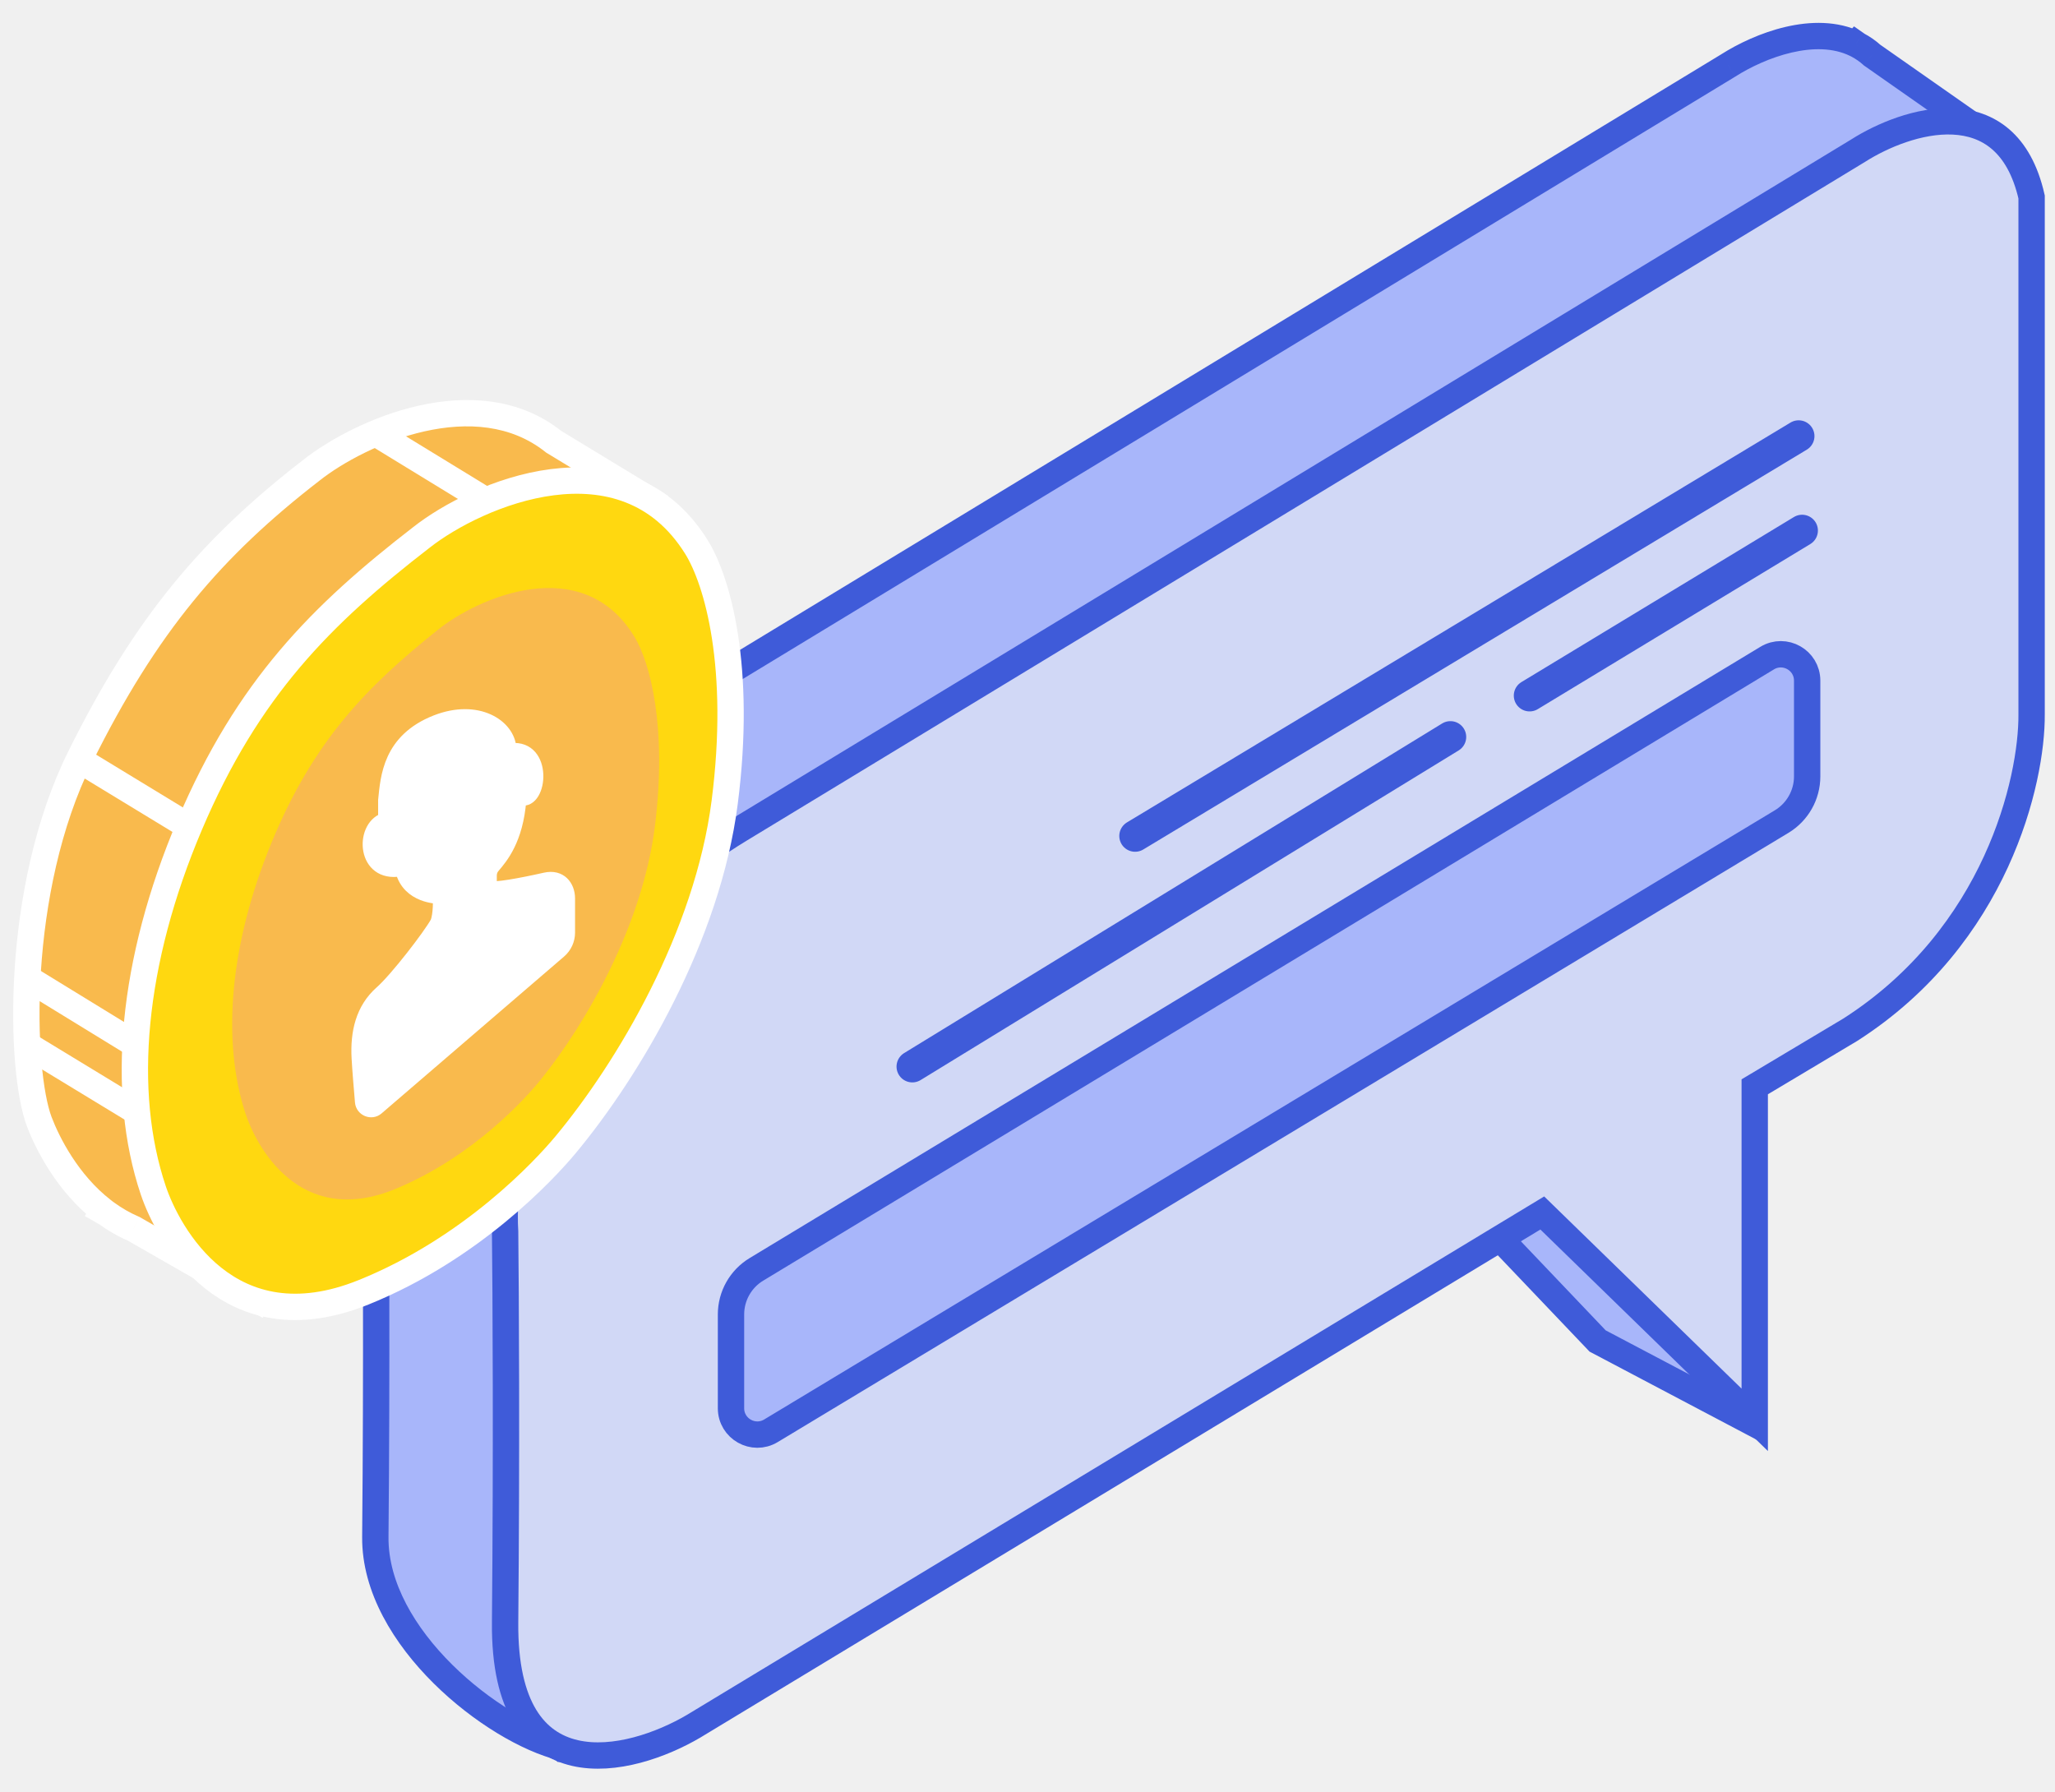
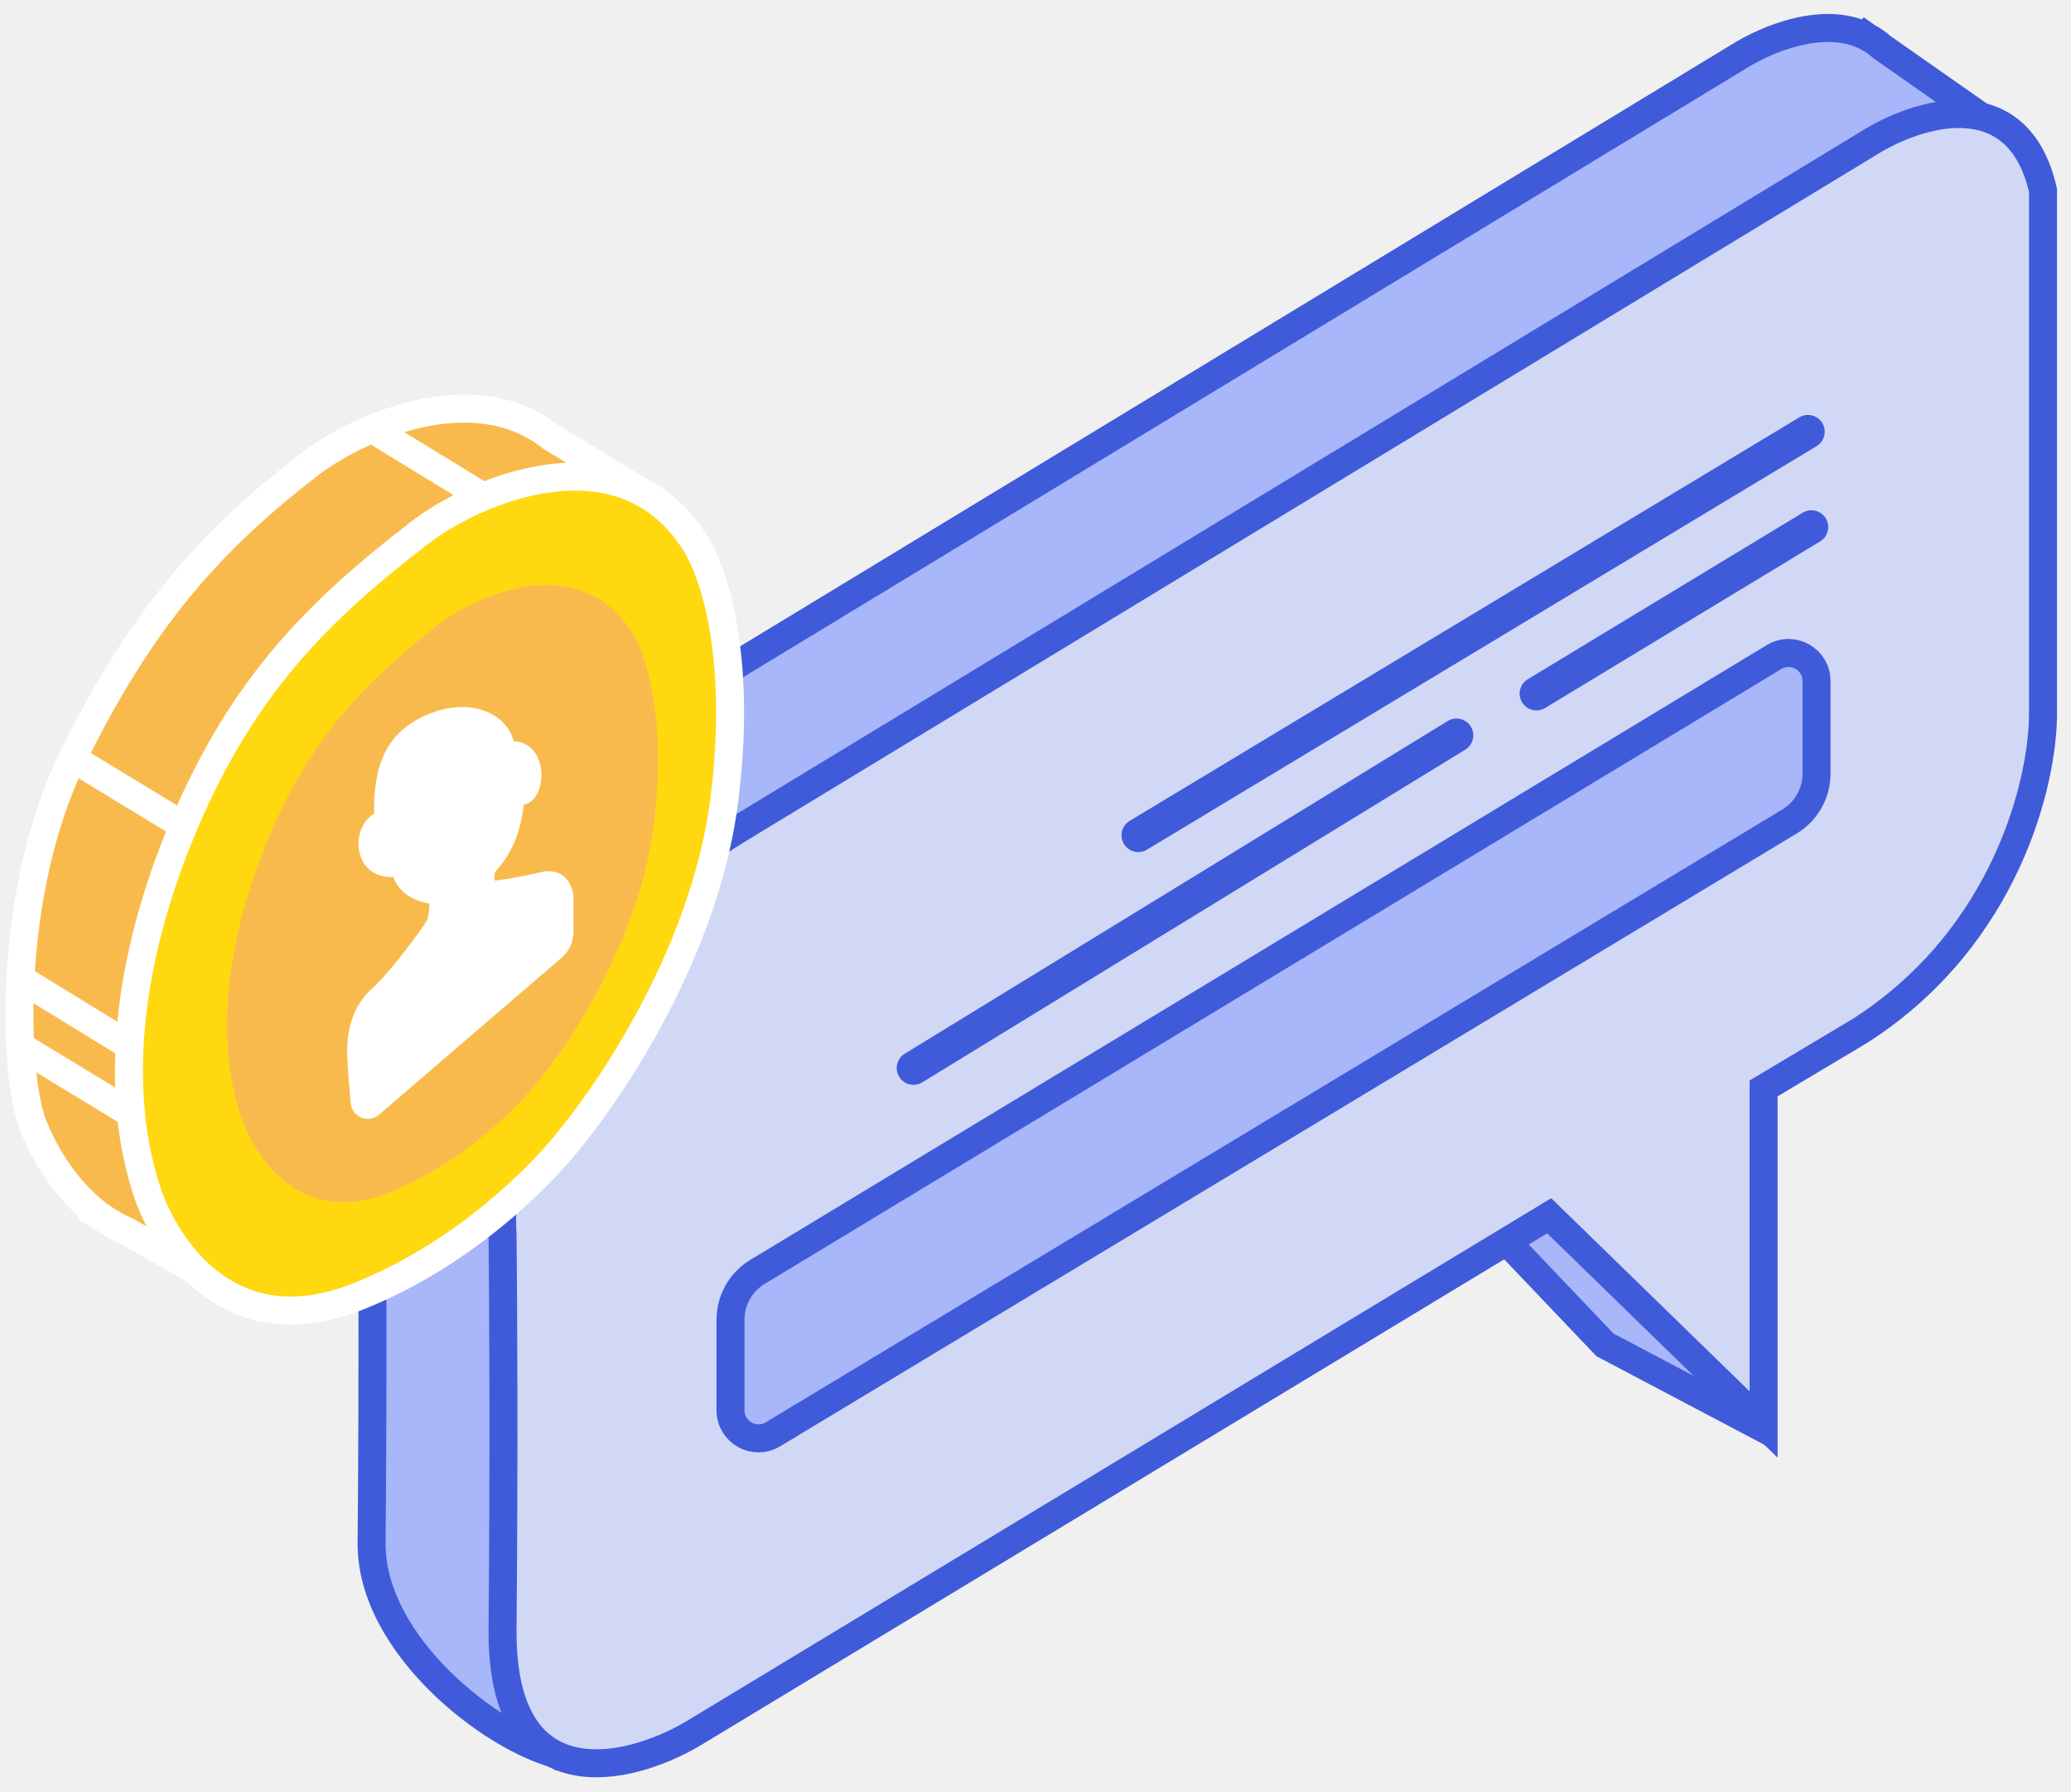
- <svg xmlns="http://www.w3.org/2000/svg" width="78" height="68" viewBox="0 0 78 68" fill="none">
-   <path fill-rule="evenodd" clip-rule="evenodd" d="M23.168 28.236L65.604 2.481C66.798 1.722 68.887 0.916 70.435 1.67L70.443 1.661L70.511 1.709C70.704 1.811 70.888 1.938 71.06 2.093L75.451 5.167L72.186 18.107V23.872C72.201 25.835 71.379 29.877 68.367 33.246L66.477 40.735V53.977L60.639 50.897L56.439 46.487L25.065 65.35C24.331 65.791 23.527 66.096 22.692 66.252C22.435 66.427 22.037 66.46 21.55 66.373C21.491 66.374 21.431 66.375 21.372 66.375L21.322 66.325C18.764 65.709 14.211 62.172 14.246 58.338C14.306 51.782 14.271 45.723 14.246 43.513C14.05 40.345 15.559 32.855 23.168 28.236Z" fill="#A8B6FA" />
-   <path d="M65.604 2.481L65.863 2.909L65.872 2.903L65.604 2.481ZM23.168 28.236L22.909 27.809L23.168 28.236ZM70.435 1.67L70.216 2.12L70.55 2.283L70.803 2.009L70.435 1.67ZM70.443 1.661L70.73 1.252L70.371 1.001L70.075 1.323L70.443 1.661ZM70.511 1.709L70.225 2.119L70.25 2.137L70.278 2.151L70.511 1.709ZM71.06 2.093L70.724 2.464L70.747 2.485L70.773 2.503L71.06 2.093ZM75.451 5.167L75.935 5.289L76.02 4.955L75.737 4.757L75.451 5.167ZM72.186 18.107L71.701 17.985L71.686 18.045V18.107H72.186ZM72.186 23.872H71.686L71.686 23.876L72.186 23.872ZM68.367 33.246L67.994 32.912L67.912 33.004L67.882 33.123L68.367 33.246ZM66.477 40.735L65.993 40.613L65.977 40.673V40.735H66.477ZM66.477 53.977L66.244 54.419L66.977 54.806V53.977H66.477ZM60.639 50.897L60.277 51.242L60.333 51.301L60.406 51.339L60.639 50.897ZM56.439 46.487L56.801 46.142L56.525 45.852L56.181 46.058L56.439 46.487ZM25.065 65.35L24.807 64.922L25.065 65.35ZM22.692 66.252L22.6 65.761L22.498 65.78L22.412 65.838L22.692 66.252ZM21.55 66.373L21.638 65.881L21.588 65.872L21.538 65.873L21.55 66.373ZM21.372 66.375L21.017 66.728L21.164 66.875H21.372V66.375ZM21.322 66.325L21.676 65.972L21.576 65.872L21.439 65.838L21.322 66.325ZM14.246 58.338L14.746 58.343L14.246 58.338ZM14.246 43.513L14.746 43.508L14.746 43.495L14.745 43.482L14.246 43.513ZM65.344 2.054L22.909 27.809L23.427 28.664L65.863 2.909L65.344 2.054ZM70.654 1.221C69.737 0.774 68.698 0.805 67.773 1.021C66.843 1.238 65.97 1.656 65.335 2.059L65.872 2.903C66.431 2.547 67.2 2.182 68 1.995C68.805 1.807 69.585 1.812 70.216 2.12L70.654 1.221ZM70.075 1.323L70.067 1.332L70.803 2.009L70.811 2L70.075 1.323ZM70.798 1.3L70.73 1.252L70.156 2.071L70.225 2.119L70.798 1.3ZM71.395 1.722C71.192 1.538 70.974 1.388 70.745 1.267L70.278 2.151C70.434 2.234 70.584 2.337 70.724 2.464L71.395 1.722ZM75.737 4.757L71.346 1.683L70.773 2.503L75.164 5.577L75.737 4.757ZM72.671 18.23L75.935 5.289L74.966 5.045L71.701 17.985L72.671 18.23ZM72.686 23.872V18.107H71.686V23.872H72.686ZM68.74 33.579C71.847 30.103 72.702 25.935 72.686 23.868L71.686 23.876C71.7 25.735 70.911 29.651 67.994 32.912L68.74 33.579ZM66.962 40.858L68.852 33.368L67.882 33.123L65.993 40.613L66.962 40.858ZM66.977 53.977V40.735H65.977V53.977H66.977ZM60.406 51.339L66.244 54.419L66.711 53.534L60.872 50.455L60.406 51.339ZM56.077 46.832L60.277 51.242L61.001 50.552L56.801 46.142L56.077 46.832ZM25.322 65.779L56.697 46.916L56.181 46.058L24.807 64.922L25.322 65.779ZM22.784 66.744C23.677 66.576 24.537 66.251 25.322 65.779L24.807 64.922C24.124 65.332 23.377 65.615 22.6 65.761L22.784 66.744ZM21.462 66.865C21.989 66.959 22.551 66.952 22.973 66.666L22.412 65.838C22.319 65.901 22.084 65.96 21.638 65.881L21.462 66.865ZM21.372 66.875C21.436 66.875 21.499 66.874 21.563 66.873L21.538 65.873C21.482 65.874 21.427 65.875 21.372 65.875V66.875ZM20.967 66.677L21.017 66.728L21.726 66.022L21.676 65.972L20.967 66.677ZM13.746 58.333C13.727 60.445 14.963 62.41 16.46 63.893C17.958 65.378 19.813 66.475 21.204 66.811L21.439 65.838C20.273 65.558 18.572 64.579 17.164 63.183C15.753 61.785 14.731 60.065 14.746 58.343L13.746 58.333ZM13.746 43.519C13.771 45.726 13.806 51.782 13.746 58.333L14.746 58.343C14.806 51.783 14.771 45.721 14.746 43.508L13.746 43.519ZM22.909 27.809C15.107 32.544 13.542 40.233 13.747 43.544L14.745 43.482C14.557 40.458 16.01 33.166 23.427 28.664L22.909 27.809Z" fill="#3F5BD9" />
-   <path d="M70.53 5.717L28.094 31.472C20.485 36.09 18.976 43.581 19.172 46.749C19.197 48.959 19.232 55.018 19.172 61.574C19.113 68.129 23.915 66.937 26.324 65.522L58.539 46.039L66.603 53.89V41.25L70.233 39.082C75.782 35.528 77.131 29.618 77.112 27.108V7.476C76.167 3.32 72.33 4.572 70.53 5.717Z" fill="#D1D8F6" stroke="#3F5BD9" />
-   <path d="M27.746 53.45V49.89C27.746 49.19 28.112 48.541 28.711 48.179L67.075 24.978C67.742 24.575 68.593 25.055 68.593 25.834V29.47C68.593 30.171 68.226 30.82 67.625 31.183L29.262 54.306C28.596 54.708 27.746 54.228 27.746 53.45Z" fill="#A8B6FA" stroke="#3F5BD9" />
-   <path d="M43.084 31.729L68.27 16.553" stroke="#3F5BD9" stroke-width="1.2" stroke-linecap="round" />
-   <path d="M34.629 40.483L55.052 27.971" stroke="#3F5BD9" stroke-width="1.2" stroke-linecap="round" />
-   <path d="M58.058 26.402L68.401 20.137" stroke="#3F5BD9" stroke-width="1.2" stroke-linecap="round" />
-   <path fill-rule="evenodd" clip-rule="evenodd" d="M11.612 45.561C14.61 43.939 16.601 41.868 17.303 40.892C19.156 38.665 23.025 32.937 23.68 27.836C24.016 25.221 23.85 23.095 23.498 21.467L24.71 19.01L21.013 16.764C18.069 14.419 13.647 16.409 11.831 17.839C8.039 20.769 5.54 23.699 3.041 28.741C0.542 33.782 0.76 40.643 1.49 42.572C1.801 43.395 2.565 44.909 3.902 45.945L3.892 45.963L4.037 46.046C4.351 46.275 4.695 46.477 5.07 46.638L9.758 49.321L11.612 45.561Z" fill="#F9BA4D" />
-   <path d="M11.612 45.561L11.374 45.121L11.234 45.197L11.164 45.34L11.612 45.561ZM17.303 40.892L16.919 40.572L16.908 40.585L16.897 40.599L17.303 40.892ZM23.68 27.836L24.176 27.899L23.68 27.836ZM23.498 21.467L23.049 21.246L22.972 21.402L23.009 21.573L23.498 21.467ZM24.71 19.01L25.158 19.231L25.361 18.82L24.97 18.583L24.71 19.01ZM21.013 16.764L20.701 17.155L20.726 17.175L20.753 17.192L21.013 16.764ZM11.831 17.839L12.137 18.235L12.14 18.232L11.831 17.839ZM3.041 28.741L3.489 28.963L3.041 28.741ZM1.49 42.572L1.957 42.395L1.49 42.572ZM3.902 45.945L4.342 46.182L4.543 45.809L4.208 45.549L3.902 45.945ZM3.892 45.963L3.452 45.726L3.22 46.155L3.643 46.397L3.892 45.963ZM4.037 46.046L4.331 45.642L4.309 45.626L4.285 45.612L4.037 46.046ZM5.07 46.638L5.319 46.204L5.294 46.189L5.267 46.178L5.07 46.638ZM9.758 49.321L9.509 49.755L9.971 50.019L10.206 49.542L9.758 49.321ZM11.85 46.001C14.914 44.343 16.962 42.222 17.709 41.184L16.897 40.599C16.239 41.514 14.307 43.534 11.374 45.121L11.85 46.001ZM17.688 41.211C18.634 40.074 20.083 38.059 21.38 35.681C22.674 33.309 23.837 30.539 24.176 27.899L23.184 27.772C22.868 30.234 21.77 32.879 20.502 35.202C19.237 37.521 17.825 39.483 16.919 40.572L17.688 41.211ZM24.176 27.899C24.519 25.229 24.351 23.046 23.986 21.361L23.009 21.573C23.349 23.144 23.513 25.212 23.184 27.772L24.176 27.899ZM23.946 21.688L25.158 19.231L24.262 18.789L23.049 21.246L23.946 21.688ZM24.97 18.583L21.272 16.337L20.753 17.192L24.45 19.437L24.97 18.583ZM21.324 16.373C19.689 15.07 17.67 14.997 15.889 15.398C14.108 15.799 12.482 16.69 11.522 17.446L12.14 18.232C12.996 17.558 14.489 16.738 16.109 16.373C17.728 16.009 19.393 16.113 20.701 17.155L21.324 16.373ZM11.525 17.444C7.672 20.421 5.125 23.41 2.593 28.518L3.489 28.963C5.955 23.988 8.406 21.118 12.137 18.235L11.525 17.444ZM2.593 28.518C1.304 31.118 0.725 34.165 0.555 36.791C0.471 38.108 0.488 39.329 0.574 40.348C0.66 41.357 0.815 42.202 1.022 42.749L1.957 42.395C1.799 41.977 1.654 41.241 1.571 40.264C1.489 39.297 1.471 38.126 1.553 36.856C1.717 34.309 2.278 31.404 3.489 28.963L2.593 28.518ZM1.022 42.749C1.35 43.614 2.156 45.225 3.595 46.34L4.208 45.549C2.973 44.593 2.253 43.175 1.957 42.395L1.022 42.749ZM3.462 45.707L3.452 45.726L4.332 46.2L4.342 46.182L3.462 45.707ZM3.643 46.397L3.788 46.48L4.285 45.612L4.14 45.529L3.643 46.397ZM3.742 46.45C4.083 46.699 4.46 46.92 4.873 47.097L5.267 46.178C4.929 46.033 4.618 45.851 4.331 45.642L3.742 46.45ZM4.822 47.072L9.509 49.755L10.006 48.887L5.319 46.204L4.822 47.072ZM10.206 49.542L12.061 45.782L11.164 45.34L9.309 49.1L10.206 49.542Z" fill="white" />
-   <path d="M26.422 20.742C23.664 16.347 18.091 18.746 15.995 20.398C12.203 23.328 9.405 26.12 7.204 31.299C4.987 36.517 4.562 41.436 5.816 45.175C6.371 46.831 8.669 51.12 13.797 49.051C17.899 47.397 20.67 44.408 21.467 43.45C23.848 40.588 26.852 35.547 27.507 30.445C28.162 25.343 27.245 22.053 26.422 20.742Z" fill="#FFD810" stroke="white" />
-   <path d="M24.081 24.169C22.105 20.917 18.11 22.692 16.608 23.914C13.89 26.082 11.885 28.149 10.307 31.981C8.718 35.842 8.413 39.482 9.312 42.249C9.71 43.474 11.357 46.648 15.032 45.117C17.973 43.893 19.958 41.681 20.53 40.972C22.236 38.855 24.389 35.124 24.859 31.349C25.328 27.574 24.671 25.14 24.081 24.169Z" fill="#F9BA4D" />
-   <path d="M21.279 36.155L14.351 42.11C14.099 42.327 13.701 42.161 13.673 41.83C13.628 41.29 13.572 40.651 13.545 40.162C13.492 39.184 13.696 38.275 14.43 37.625C15.017 37.106 16.268 35.473 16.534 34.99C16.651 34.701 16.632 34.102 16.632 34.102C16.632 34.102 15.473 34.102 15.208 33.063C13.735 33.319 13.645 31.391 14.552 31.061L14.552 30.373C14.642 29.487 14.729 28.05 16.534 27.341C18.13 26.715 19.351 27.503 19.4 28.405C20.799 28.265 20.602 30.534 19.776 30.373C19.657 31.887 19.073 32.572 18.771 32.925L18.764 32.934C18.693 33.017 18.657 33.122 18.657 33.231L18.657 33.614C18.664 33.729 19.794 33.521 20.683 33.319C21.293 33.18 21.627 33.614 21.627 34.102L21.627 35.396C21.627 35.688 21.5 35.965 21.279 36.155Z" fill="white" stroke="white" stroke-width="0.4" />
-   <path d="M14.261 16.444L18.389 18.968" stroke="white" />
-   <path d="M3.128 28.912L7.113 31.336M1.107 37.168L5.187 39.67M1.044 39.67L5.187 42.189" stroke="white" />
+ <svg xmlns="http://www.w3.org/2000/svg" width="74" height="64" viewBox="0 0 74 64" fill="none">
+   <path fill-rule="evenodd" clip-rule="evenodd" d="M21.753 26.525L62.067 2.058C63.201 1.336 65.186 0.57 66.656 1.287L66.664 1.279L66.729 1.324C66.912 1.42 67.087 1.541 67.25 1.689L71.421 4.609L68.32 16.902V22.378C68.334 24.244 67.553 28.083 64.692 31.284L62.897 38.398V50.978L57.35 48.052L53.361 43.862L23.555 61.782C22.858 62.202 22.094 62.491 21.301 62.639C21.057 62.805 20.678 62.837 20.216 62.754C20.16 62.755 20.103 62.756 20.047 62.756L19.999 62.708C17.57 62.123 13.245 58.763 13.278 55.121C13.334 48.893 13.301 43.137 13.278 41.038C13.091 38.028 14.524 30.912 21.753 26.525Z" fill="#A8B6FA" />
+   <path d="M62.067 2.058L62.327 2.485L62.335 2.479L62.067 2.058ZM21.753 26.525L21.494 26.097L21.753 26.525ZM66.656 1.287L66.437 1.736L66.772 1.9L67.024 1.626L66.656 1.287ZM66.664 1.279L66.951 0.869L66.593 0.618L66.296 0.94L66.664 1.279ZM66.729 1.324L66.442 1.733L66.468 1.751L66.496 1.766L66.729 1.324ZM67.25 1.689L66.915 2.06L66.938 2.08L66.963 2.098L67.25 1.689ZM71.421 4.609L71.906 4.731L71.99 4.397L71.708 4.199L71.421 4.609ZM68.32 16.902L67.835 16.779L67.82 16.84V16.902H68.32ZM68.32 22.378H67.82L67.82 22.382L68.32 22.378ZM64.692 31.284L64.319 30.95L64.237 31.042L64.207 31.161L64.692 31.284ZM62.897 38.398L62.412 38.276L62.397 38.336V38.398H62.897ZM62.897 50.978L62.664 51.42L63.397 51.807V50.978H62.897ZM57.35 48.052L56.988 48.397L57.045 48.456L57.117 48.494L57.35 48.052ZM53.361 43.862L53.723 43.518L53.446 43.227L53.103 43.434L53.361 43.862ZM23.555 61.782L23.813 62.211H23.813L23.555 61.782ZM21.301 62.639L21.209 62.148L21.107 62.167L21.021 62.225L21.301 62.639ZM20.216 62.754L20.305 62.262L20.255 62.253L20.204 62.254L20.216 62.754ZM20.047 62.756L19.692 63.109L19.839 63.256H20.047V62.756ZM19.999 62.708L20.354 62.355L20.254 62.255L20.116 62.222L19.999 62.708ZM13.278 55.121L12.778 55.116L13.278 55.121ZM13.278 41.038L13.778 41.032L13.777 41.019L13.777 41.007L13.278 41.038ZM61.808 1.63L21.494 26.097L22.013 26.952L62.326 2.485L61.808 1.63ZM66.876 0.838C65.997 0.409 65.004 0.44 64.122 0.646C63.235 0.853 62.404 1.251 61.799 1.636L62.335 2.479C62.865 2.143 63.593 1.797 64.349 1.62C65.111 1.442 65.845 1.448 66.437 1.736L66.876 0.838ZM66.296 0.94L66.288 0.948L67.024 1.626L67.032 1.617L66.296 0.94ZM67.016 0.914L66.951 0.869L66.377 1.688L66.442 1.733L67.016 0.914ZM67.585 1.318C67.391 1.142 67.182 0.997 66.962 0.882L66.496 1.766C66.642 1.844 66.783 1.94 66.915 2.06L67.585 1.318ZM71.708 4.199L67.537 1.279L66.963 2.098L71.135 5.018L71.708 4.199ZM68.805 17.024L71.906 4.731L70.936 4.487L67.835 16.779L68.805 17.024ZM68.82 22.378V16.902H67.82V22.378H68.82ZM65.064 31.617C68.022 28.309 68.835 24.343 68.82 22.375L67.82 22.382C67.833 24.144 67.085 27.857 64.319 30.95L65.064 31.617ZM63.382 38.521L65.177 31.406L64.207 31.161L62.412 38.276L63.382 38.521ZM63.397 50.978V38.398H62.397V50.978H63.397ZM57.117 48.494L62.664 51.42L63.13 50.535L57.584 47.609L57.117 48.494ZM52.998 44.207L56.988 48.397L57.712 47.707L53.723 43.518L52.998 44.207ZM23.813 62.211L53.618 44.291L53.103 43.434L23.297 61.354L23.813 62.211ZM21.393 63.131C22.245 62.971 23.064 62.661 23.813 62.211L23.297 61.354C22.651 61.742 21.944 62.01 21.209 62.148L21.393 63.131ZM20.128 63.246C20.631 63.336 21.173 63.331 21.582 63.053L21.021 62.225C20.941 62.28 20.726 62.337 20.305 62.262L20.128 63.246ZM20.047 63.256C20.108 63.256 20.168 63.255 20.229 63.254L20.204 62.254C20.152 62.255 20.099 62.256 20.047 62.256V63.256ZM19.645 63.061L19.692 63.109L20.401 62.403L20.354 62.355L19.645 63.061ZM12.778 55.116C12.759 57.132 13.939 59.005 15.363 60.416C16.789 61.829 18.555 62.874 19.882 63.194L20.116 62.222C19.014 61.956 17.403 61.029 16.067 59.706C14.729 58.38 13.763 56.752 13.778 55.125L12.778 55.116ZM12.778 41.043C12.801 43.14 12.834 48.892 12.778 55.116L13.778 55.125C13.834 48.894 13.801 43.134 13.778 41.032L12.778 41.043ZM21.494 26.097C14.073 30.601 12.583 37.916 12.779 41.068L13.777 41.007C13.599 38.14 14.976 31.223 22.013 26.952L21.494 26.097Z" fill="#3F5BD9" />
+   <path d="M66.747 5.131L26.433 29.598C19.204 33.986 17.77 41.102 17.957 44.111C17.981 46.211 18.014 51.967 17.957 58.195C17.901 64.422 22.463 63.29 24.751 61.945L55.355 43.437L63.016 50.895V38.887L66.465 36.828C71.736 33.451 73.018 27.837 73 25.452V6.802C72.102 2.854 68.457 4.043 66.747 5.131Z" fill="#D1D8F6" stroke="#3F5BD9" />
+   <path d="M26.102 50.389V47.152C26.102 46.452 26.469 45.803 27.068 45.441L63.389 23.475C64.056 23.072 64.907 23.552 64.907 24.331V27.64C64.907 28.341 64.54 28.991 63.939 29.352L27.619 51.245C26.952 51.647 26.102 51.167 26.102 50.389Z" fill="#A8B6FA" stroke="#3F5BD9" />
+   <path d="M40.673 29.843L64.6 15.426" stroke="#3F5BD9" stroke-width="1.2" stroke-linecap="round" />
+   <path d="M32.641 38.159L52.043 26.272" stroke="#3F5BD9" stroke-width="1.2" stroke-linecap="round" />
+   <path d="M54.899 24.782L64.725 18.831" stroke="#3F5BD9" stroke-width="1.2" stroke-linecap="round" />
+   <path fill-rule="evenodd" clip-rule="evenodd" d="M10.775 42.983C13.623 41.442 15.514 39.475 16.182 38.547C17.942 36.432 21.618 30.991 22.24 26.144C22.559 23.66 22.401 21.64 22.067 20.094L23.218 17.76L19.706 15.626C16.909 13.398 12.708 15.289 10.983 16.647C7.381 19.431 5.007 22.214 2.633 27.004C0.259 31.793 0.465 38.311 1.159 40.143C1.455 40.925 2.18 42.364 3.45 43.347L3.441 43.365L3.579 43.444C3.877 43.661 4.204 43.853 4.56 44.006L9.013 46.555L10.775 42.983Z" fill="#F9BA4D" />
+   <path d="M10.775 42.983L10.537 42.543L10.398 42.619L10.327 42.762L10.775 42.983ZM16.182 38.547L15.797 38.227L15.786 38.241L15.776 38.255L16.182 38.547ZM22.24 26.144L21.744 26.08L22.24 26.144ZM22.067 20.094L21.618 19.873L21.541 20.029L21.578 20.2L22.067 20.094ZM23.218 17.76L23.666 17.981L23.869 17.57L23.478 17.332L23.218 17.76ZM19.706 15.626L19.394 16.017L19.419 16.037L19.446 16.054L19.706 15.626ZM10.983 16.647L11.289 17.043L11.293 17.04L10.983 16.647ZM2.633 27.004L3.081 27.226L2.633 27.004ZM1.159 40.143L1.627 39.966L1.159 40.143ZM3.45 43.347L3.89 43.585L4.092 43.212L3.756 42.952L3.45 43.347ZM3.441 43.365L3.001 43.127L2.769 43.556L3.192 43.799L3.441 43.365ZM3.579 43.444L3.873 43.04L3.851 43.023L3.827 43.01L3.579 43.444ZM4.56 44.006L4.809 43.572L4.784 43.557L4.757 43.546L4.56 44.006ZM9.013 46.555L8.765 46.989L9.227 47.253L9.462 46.776L9.013 46.555ZM11.013 43.423C13.927 41.846 15.876 39.829 16.588 38.839L15.776 38.255C15.153 39.121 13.32 41.038 10.537 42.543L11.013 43.423ZM16.566 38.867C17.466 37.785 18.844 35.869 20.077 33.609C21.306 31.355 22.413 28.719 22.736 26.208L21.744 26.08C21.444 28.415 20.402 30.924 19.199 33.13C17.998 35.332 16.657 37.194 15.797 38.227L16.566 38.867ZM22.736 26.208C23.062 23.668 22.902 21.591 22.555 19.988L21.578 20.2C21.9 21.689 22.056 23.651 21.744 26.08L22.736 26.208ZM22.515 20.315L23.666 17.981L22.77 17.539L21.618 19.873L22.515 20.315ZM23.478 17.332L19.965 15.199L19.446 16.054L22.959 18.187L23.478 17.332ZM20.017 15.235C18.456 13.991 16.529 13.922 14.833 14.304C13.137 14.686 11.589 15.534 10.674 16.255L11.293 17.04C12.103 16.402 13.517 15.625 15.053 15.279C16.587 14.934 18.159 15.033 19.394 16.017L20.017 15.235ZM10.678 16.252C7.014 19.082 4.592 21.926 2.185 26.782L3.081 27.226C5.422 22.503 7.748 19.779 11.289 17.043L10.678 16.252ZM2.185 26.782C0.959 29.255 0.407 32.153 0.247 34.65C0.166 35.902 0.183 37.063 0.265 38.033C0.346 38.992 0.494 39.798 0.692 40.32L1.627 39.966C1.478 39.573 1.34 38.876 1.261 37.949C1.183 37.031 1.167 35.92 1.244 34.715C1.4 32.297 1.933 29.541 3.081 27.226L2.185 26.782ZM0.692 40.32C1.004 41.145 1.772 42.679 3.144 43.743L3.756 42.952C2.589 42.048 1.907 40.705 1.627 39.966L0.692 40.32ZM3.01 43.11L3.001 43.127L3.881 43.602L3.89 43.585L3.01 43.11ZM3.192 43.799L3.33 43.878L3.827 43.01L3.689 42.931L3.192 43.799ZM3.284 43.848C3.61 44.085 3.969 44.296 4.363 44.465L4.757 43.546C4.438 43.409 4.144 43.237 3.873 43.04L3.284 43.848ZM4.312 44.44L8.765 46.989L9.262 46.121L4.809 43.572L4.312 44.44ZM9.462 46.776L11.224 43.204L10.327 42.762L8.565 46.334L9.462 46.776Z" fill="white" />
+   <path d="M24.844 19.405C22.225 15.23 16.931 17.508 14.938 19.078C11.336 21.861 8.679 24.514 6.588 29.434C4.481 34.391 4.077 39.064 5.269 42.617C5.796 44.189 7.98 48.263 12.851 46.298C16.748 44.727 19.38 41.887 20.137 40.977C22.399 38.259 25.253 33.469 25.875 28.623C26.497 23.776 25.626 20.651 24.844 19.405Z" fill="#FFD810" stroke="white" />
+   <path d="M22.621 22.661C20.743 19.572 16.949 21.258 15.521 22.419C12.939 24.479 11.034 26.442 9.536 30.082C8.026 33.75 7.736 37.208 8.59 39.837C8.968 41.001 10.533 44.015 14.025 42.561C16.818 41.398 18.704 39.297 19.247 38.624C20.868 36.612 22.914 33.068 23.36 29.482C23.805 25.896 23.181 23.583 22.621 22.661Z" fill="#F9BA4D" />
+   <path d="M19.941 34.062L13.408 39.678C13.156 39.895 12.758 39.729 12.73 39.398C12.687 38.894 12.636 38.306 12.612 37.853C12.561 36.924 12.755 36.061 13.452 35.444C14.01 34.95 15.199 33.399 15.451 32.941C15.562 32.666 15.544 32.096 15.544 32.096C15.544 32.096 14.443 32.096 14.191 31.11C12.791 31.353 12.707 29.521 13.568 29.208L13.568 28.555C13.654 27.712 13.736 26.348 15.451 25.674C16.967 25.079 18.128 25.828 18.174 26.685C19.502 26.552 19.316 28.707 18.531 28.555C18.418 29.993 17.863 30.643 17.576 30.979L17.575 30.981C17.504 31.064 17.468 31.169 17.468 31.278L17.468 31.633C17.474 31.742 18.548 31.545 19.392 31.353C19.972 31.221 20.289 31.633 20.289 32.096L20.289 33.304C20.289 33.595 20.162 33.872 19.941 34.062Z" fill="white" stroke="white" stroke-width="0.4" />
+   <path d="M13.291 15.322L17.213 17.72" stroke="white" />
+   <path d="M2.716 27.166L6.501 29.469M0.795 35.009L4.672 37.387M0.735 37.387L4.672 39.779" stroke="white" />
</svg>
